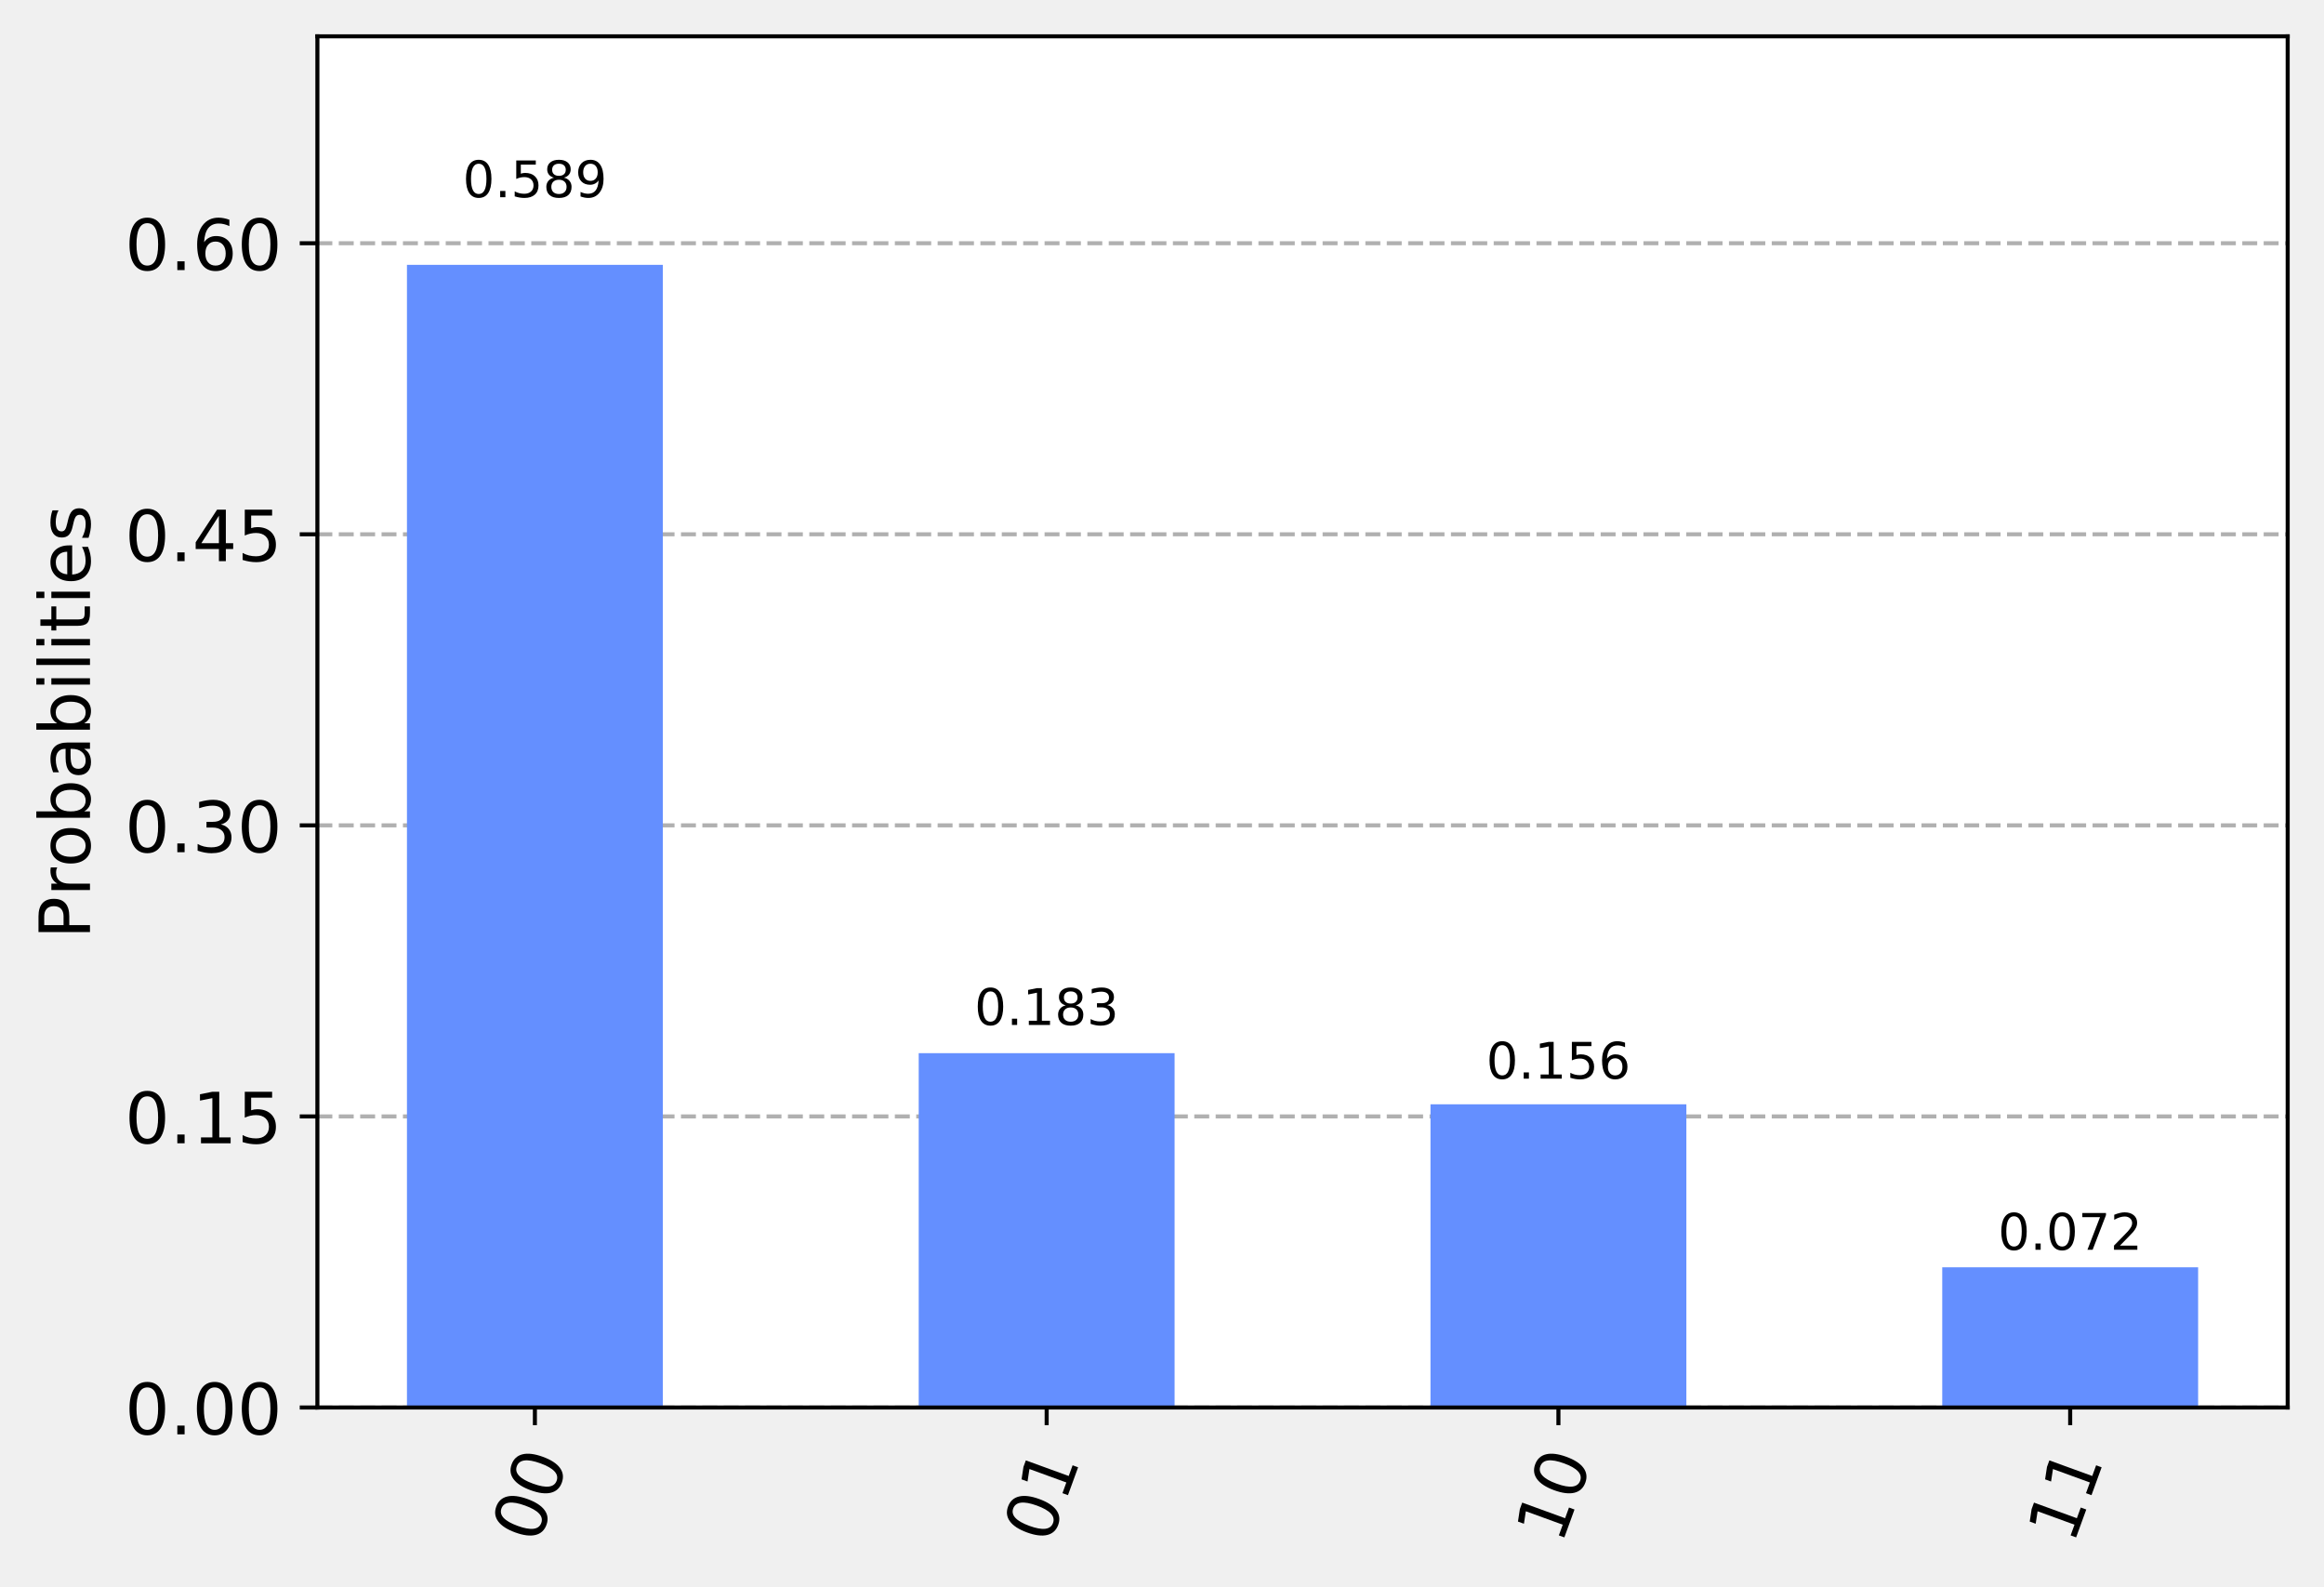
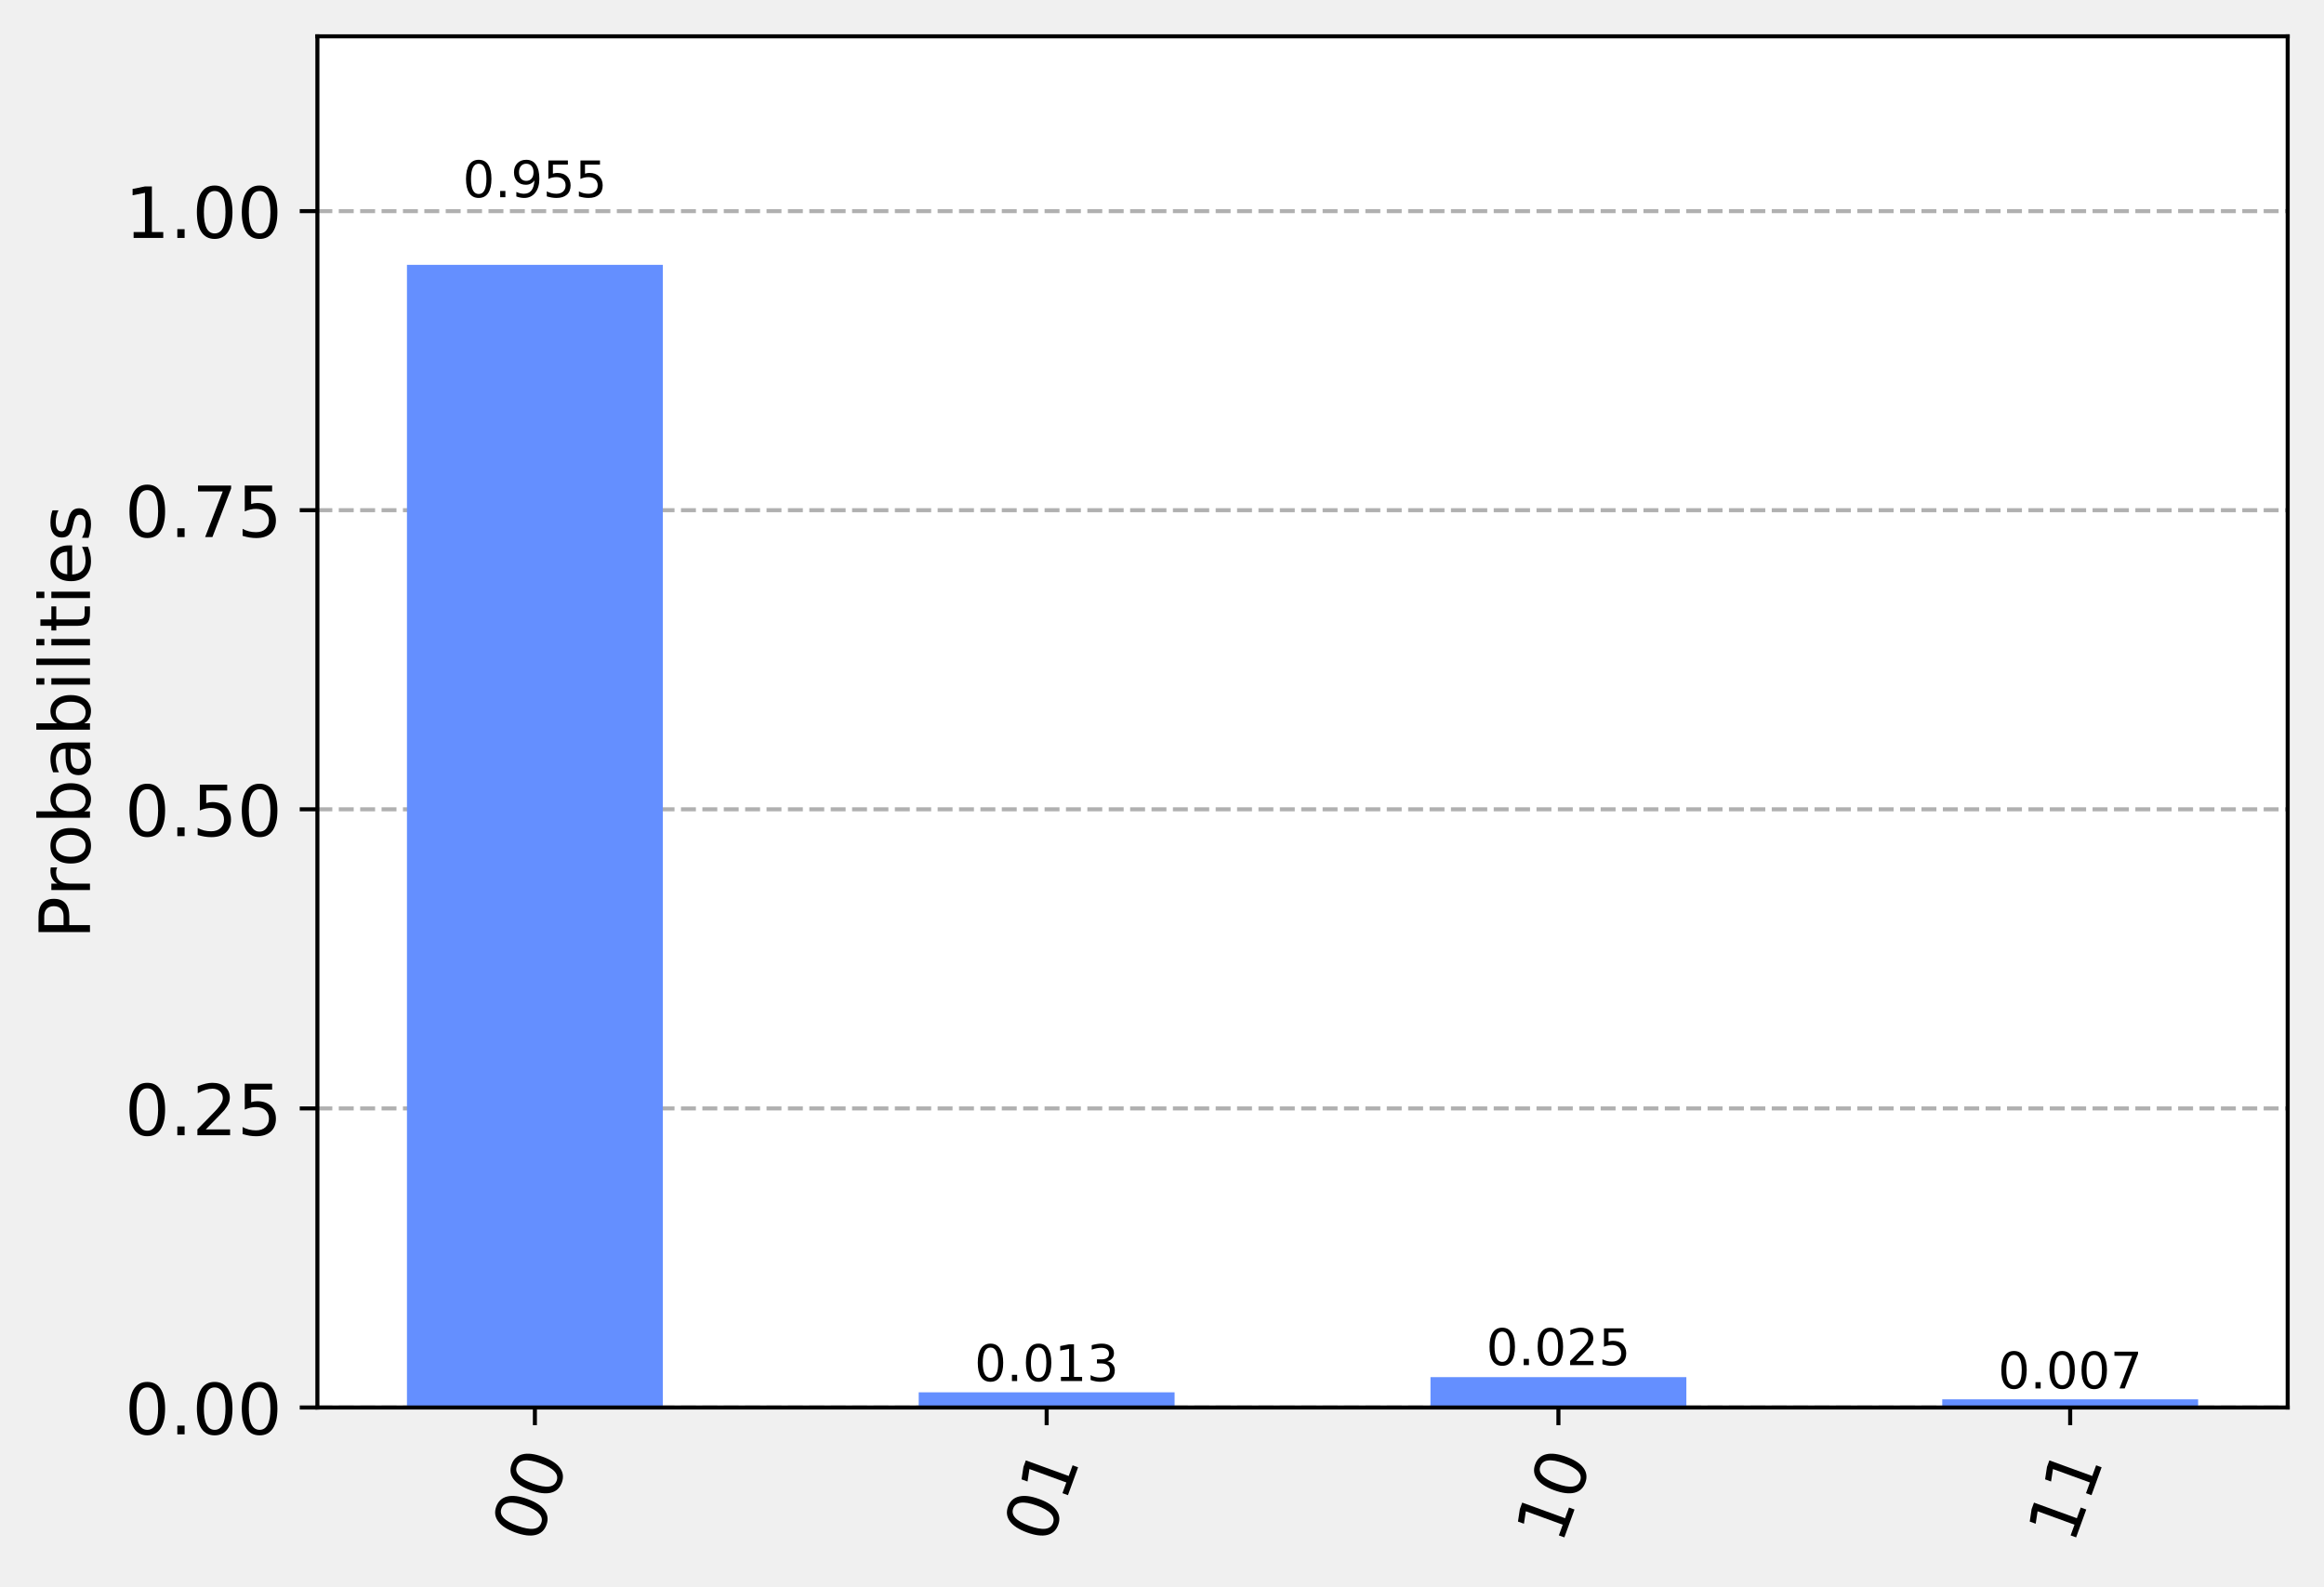
<svg xmlns="http://www.w3.org/2000/svg" xmlns:xlink="http://www.w3.org/1999/xlink" height="314.575pt" version="1.1" viewBox="0 0 460.721 314.575" width="460.721pt">
  <defs>
    <style type="text/css">
*{stroke-linecap:butt;stroke-linejoin:round;}
  </style>
  </defs>
  <g id="figure_1">
    <g id="patch_1">
      <path d="M 0 314.575  L 460.721 314.575  L 460.721 0  L 0 0  z " style="fill:none;" />
    </g>
    <g id="axes_1">
      <g id="patch_2">
        <path d="M 62.921 279  L 453.521 279  L 453.521 7.2  L 62.921 7.2  z " style="fill:#ffffff;" />
      </g>
      <g id="matplotlib.axis_1">
        <g id="xtick_1">
          <g id="line2d_1">
            <defs>
-               <path d="M 0 0  L 0 3.5  " id="m0aa16fa2f9" style="stroke:#000000;stroke-width:0.8;" />
-             </defs>
-             <g>
-               <use style="stroke:#000000;stroke-width:0.8;" x="106.039" xlink:href="#m0aa16fa2f9" y="279" />
+               <path d="M 0 0  L 0 3.5  " id="md4056888d2" style="stroke:#000000;stroke-width:0.8;" />
+             </defs>
+             <g>
+               <use style="stroke:#000000;stroke-width:0.8;" x="106.039" xlink:href="#md4056888d2" y="279" />
            </g>
          </g>
          <g id="text_1">
            <defs>
              <path d="M 31.781 66.406  Q 24.172 66.406 20.328 58.906  Q 16.5 51.422 16.5 36.375  Q 16.5 21.391 20.328 13.891  Q 24.172 6.391 31.781 6.391  Q 39.453 6.391 43.281 13.891  Q 47.125 21.391 47.125 36.375  Q 47.125 51.422 43.281 58.906  Q 39.453 66.406 31.781 66.406  z M 31.781 74.219  Q 44.047 74.219 50.516 64.516  Q 56.984 54.828 56.984 36.375  Q 56.984 17.969 50.516 8.266  Q 44.047 -1.422 31.781 -1.422  Q 19.531 -1.422 13.062 8.266  Q 6.594 17.969 6.594 36.375  Q 6.594 54.828 13.062 64.516  Q 19.531 74.219 31.781 74.219  z " id="DejaVuSans-48" />
            </defs>
            <g transform="translate(106.623 306.379)rotate(-70)scale(0.14 -0.14)">
              <use xlink:href="#DejaVuSans-48" />
              <use x="63.623" xlink:href="#DejaVuSans-48" />
            </g>
          </g>
        </g>
        <g id="xtick_2">
          <g id="line2d_2">
            <g>
-               <use style="stroke:#000000;stroke-width:0.8;" x="207.494" xlink:href="#m0aa16fa2f9" y="279" />
+               <use style="stroke:#000000;stroke-width:0.8;" x="207.494" xlink:href="#md4056888d2" y="279" />
            </g>
          </g>
          <g id="text_2">
            <defs>
              <path d="M 12.406 8.297  L 28.516 8.297  L 28.516 63.922  L 10.984 60.406  L 10.984 69.391  L 28.422 72.906  L 38.281 72.906  L 38.281 8.297  L 54.391 8.297  L 54.391 0  L 12.406 0  z " id="DejaVuSans-49" />
            </defs>
            <g transform="translate(208.0776 306.379)rotate(-70)scale(0.14 -0.14)">
              <use xlink:href="#DejaVuSans-48" />
              <use x="63.623" xlink:href="#DejaVuSans-49" />
            </g>
          </g>
        </g>
        <g id="xtick_3">
          <g id="line2d_3">
            <g>
-               <use style="stroke:#000000;stroke-width:0.8;" x="308.949" xlink:href="#m0aa16fa2f9" y="279" />
+               <use style="stroke:#000000;stroke-width:0.8;" x="308.949" xlink:href="#md4056888d2" y="279" />
            </g>
          </g>
          <g id="text_3">
            <g transform="translate(309.5321 306.379)rotate(-70)scale(0.14 -0.14)">
              <use xlink:href="#DejaVuSans-49" />
              <use x="63.623" xlink:href="#DejaVuSans-48" />
            </g>
          </g>
        </g>
        <g id="xtick_4">
          <g id="line2d_4">
            <g>
-               <use style="stroke:#000000;stroke-width:0.8;" x="410.403" xlink:href="#m0aa16fa2f9" y="279" />
+               <use style="stroke:#000000;stroke-width:0.8;" x="410.403" xlink:href="#md4056888d2" y="279" />
            </g>
          </g>
          <g id="text_4">
            <g transform="translate(410.9867 306.379)rotate(-70)scale(0.14 -0.14)">
              <use xlink:href="#DejaVuSans-49" />
              <use x="63.623" xlink:href="#DejaVuSans-49" />
            </g>
          </g>
        </g>
      </g>
      <g id="matplotlib.axis_2">
        <g id="ytick_1">
          <g id="line2d_5">
-             <path clip-path="url(#p8801f74386)" d="M 62.921 279  L 453.521 279  " style="fill:none;stroke:#b0b0b0;stroke-dasharray:2.96,1.28;stroke-dashoffset:0;stroke-width:0.8;" />
+             <path clip-path="url(#p194f8baad7)" d="M 62.921 279  L 453.521 279  " style="fill:none;stroke:#b0b0b0;stroke-dasharray:2.96,1.28;stroke-dashoffset:0;stroke-width:0.8;" />
          </g>
          <g id="line2d_6">
            <defs>
-               <path d="M 0 0  L -3.5 0  " id="m3471577b98" style="stroke:#000000;stroke-width:0.8;" />
-             </defs>
-             <g>
-               <use style="stroke:#000000;stroke-width:0.8;" x="62.921" xlink:href="#m3471577b98" y="279" />
+               <path d="M 0 0  L -3.5 0  " id="me5b7adcc6f" style="stroke:#000000;stroke-width:0.8;" />
+             </defs>
+             <g>
+               <use style="stroke:#000000;stroke-width:0.8;" x="62.921" xlink:href="#me5b7adcc6f" y="279" />
            </g>
          </g>
          <g id="text_5">
            <defs>
              <path d="M 10.688 12.406  L 21 12.406  L 21 0  L 10.688 0  z " id="DejaVuSans-46" />
            </defs>
            <g transform="translate(24.74938 284.3189)scale(0.14 -0.14)">
              <use xlink:href="#DejaVuSans-48" />
              <use x="63.623" xlink:href="#DejaVuSans-46" />
              <use x="95.41" xlink:href="#DejaVuSans-48" />
              <use x="159.033" xlink:href="#DejaVuSans-48" />
            </g>
          </g>
        </g>
        <g id="ytick_2">
          <g id="line2d_7">
-             <path clip-path="url(#p8801f74386)" d="M 62.921 221.304  L 453.521 221.304  " style="fill:none;stroke:#b0b0b0;stroke-dasharray:2.96,1.28;stroke-dashoffset:0;stroke-width:0.8;" />
+             <path clip-path="url(#p194f8baad7)" d="M 62.921 219.712  L 453.521 219.712  " style="fill:none;stroke:#b0b0b0;stroke-dasharray:2.96,1.28;stroke-dashoffset:0;stroke-width:0.8;" />
          </g>
          <g id="line2d_8">
            <g>
-               <use style="stroke:#000000;stroke-width:0.8;" x="62.921" xlink:href="#m3471577b98" y="221.304" />
+               <use style="stroke:#000000;stroke-width:0.8;" x="62.921" xlink:href="#me5b7adcc6f" y="219.712" />
            </g>
          </g>
          <g id="text_6">
            <defs>
+               <path d="M 19.188 8.297  L 53.609 8.297  L 53.609 0  L 7.328 0  L 7.328 8.297  Q 12.938 14.109 22.625 23.891  Q 32.328 33.688 34.812 36.531  Q 39.547 41.844 41.422 45.531  Q 43.312 49.219 43.312 52.781  Q 43.312 58.594 39.234 62.25  Q 35.156 65.922 28.609 65.922  Q 23.969 65.922 18.812 64.312  Q 13.672 62.703 7.812 59.422  L 7.812 69.391  Q 13.766 71.781 18.938 73  Q 24.125 74.219 28.422 74.219  Q 39.75 74.219 46.484 68.547  Q 53.219 62.891 53.219 53.422  Q 53.219 48.922 51.531 44.891  Q 49.859 40.875 45.406 35.406  Q 44.188 33.984 37.641 27.219  Q 31.109 20.453 19.188 8.297  z " id="DejaVuSans-50" />
              <path d="M 10.797 72.906  L 49.516 72.906  L 49.516 64.594  L 19.828 64.594  L 19.828 46.734  Q 21.969 47.469 24.109 47.828  Q 26.266 48.188 28.422 48.188  Q 40.625 48.188 47.75 41.5  Q 54.891 34.812 54.891 23.391  Q 54.891 11.625 47.562 5.094  Q 40.234 -1.422 26.906 -1.422  Q 22.312 -1.422 17.547 -0.641  Q 12.797 0.141 7.719 1.703  L 7.719 11.625  Q 12.109 9.234 16.797 8.062  Q 21.484 6.891 26.703 6.891  Q 35.156 6.891 40.078 11.328  Q 45.016 15.766 45.016 23.391  Q 45.016 31 40.078 35.438  Q 35.156 39.891 26.703 39.891  Q 22.75 39.891 18.812 39.016  Q 14.891 38.141 10.797 36.281  z " id="DejaVuSans-53" />
            </defs>
-             <g transform="translate(24.74938 226.6234)scale(0.14 -0.14)">
-               <use xlink:href="#DejaVuSans-48" />
-               <use x="63.623" xlink:href="#DejaVuSans-46" />
-               <use x="95.41" xlink:href="#DejaVuSans-49" />
+             <g transform="translate(24.74938 225.0306)scale(0.14 -0.14)">
+               <use xlink:href="#DejaVuSans-48" />
+               <use x="63.623" xlink:href="#DejaVuSans-46" />
+               <use x="95.41" xlink:href="#DejaVuSans-50" />
              <use x="159.033" xlink:href="#DejaVuSans-53" />
            </g>
          </g>
        </g>
        <g id="ytick_3">
          <g id="line2d_9">
-             <path clip-path="url(#p8801f74386)" d="M 62.921 163.609  L 453.521 163.609  " style="fill:none;stroke:#b0b0b0;stroke-dasharray:2.96,1.28;stroke-dashoffset:0;stroke-width:0.8;" />
+             <path clip-path="url(#p194f8baad7)" d="M 62.921 160.423  L 453.521 160.423  " style="fill:none;stroke:#b0b0b0;stroke-dasharray:2.96,1.28;stroke-dashoffset:0;stroke-width:0.8;" />
          </g>
          <g id="line2d_10">
            <g>
-               <use style="stroke:#000000;stroke-width:0.8;" x="62.921" xlink:href="#m3471577b98" y="163.609" />
+               <use style="stroke:#000000;stroke-width:0.8;" x="62.921" xlink:href="#me5b7adcc6f" y="160.423" />
            </g>
          </g>
          <g id="text_7">
-             <defs>
-               <path d="M 40.578 39.312  Q 47.656 37.797 51.625 33  Q 55.609 28.219 55.609 21.188  Q 55.609 10.406 48.188 4.484  Q 40.766 -1.422 27.094 -1.422  Q 22.516 -1.422 17.656 -0.516  Q 12.797 0.391 7.625 2.203  L 7.625 11.719  Q 11.719 9.328 16.594 8.109  Q 21.484 6.891 26.812 6.891  Q 36.078 6.891 40.938 10.547  Q 45.797 14.203 45.797 21.188  Q 45.797 27.641 41.281 31.266  Q 36.766 34.906 28.719 34.906  L 20.219 34.906  L 20.219 43.016  L 29.109 43.016  Q 36.375 43.016 40.234 45.922  Q 44.094 48.828 44.094 54.297  Q 44.094 59.906 40.109 62.906  Q 36.141 65.922 28.719 65.922  Q 24.656 65.922 20.016 65.031  Q 15.375 64.156 9.812 62.312  L 9.812 71.094  Q 15.438 72.656 20.344 73.438  Q 25.25 74.219 29.594 74.219  Q 40.828 74.219 47.359 69.109  Q 53.906 64.016 53.906 55.328  Q 53.906 49.266 50.438 45.094  Q 46.969 40.922 40.578 39.312  z " id="DejaVuSans-51" />
-             </defs>
-             <g transform="translate(24.74938 168.9279)scale(0.14 -0.14)">
-               <use xlink:href="#DejaVuSans-48" />
-               <use x="63.623" xlink:href="#DejaVuSans-46" />
-               <use x="95.41" xlink:href="#DejaVuSans-51" />
+             <g transform="translate(24.74938 165.7422)scale(0.14 -0.14)">
+               <use xlink:href="#DejaVuSans-48" />
+               <use x="63.623" xlink:href="#DejaVuSans-46" />
+               <use x="95.41" xlink:href="#DejaVuSans-53" />
              <use x="159.033" xlink:href="#DejaVuSans-48" />
            </g>
          </g>
        </g>
        <g id="ytick_4">
          <g id="line2d_11">
-             <path clip-path="url(#p8801f74386)" d="M 62.921 105.913  L 453.521 105.913  " style="fill:none;stroke:#b0b0b0;stroke-dasharray:2.96,1.28;stroke-dashoffset:0;stroke-width:0.8;" />
+             <path clip-path="url(#p194f8baad7)" d="M 62.921 101.135  L 453.521 101.135  " style="fill:none;stroke:#b0b0b0;stroke-dasharray:2.96,1.28;stroke-dashoffset:0;stroke-width:0.8;" />
          </g>
          <g id="line2d_12">
            <g>
-               <use style="stroke:#000000;stroke-width:0.8;" x="62.921" xlink:href="#m3471577b98" y="105.913" />
+               <use style="stroke:#000000;stroke-width:0.8;" x="62.921" xlink:href="#me5b7adcc6f" y="101.135" />
            </g>
          </g>
          <g id="text_8">
            <defs>
-               <path d="M 37.797 64.312  L 12.891 25.391  L 37.797 25.391  z M 35.203 72.906  L 47.609 72.906  L 47.609 25.391  L 58.016 25.391  L 58.016 17.188  L 47.609 17.188  L 47.609 0  L 37.797 0  L 37.797 17.188  L 4.891 17.188  L 4.891 26.703  z " id="DejaVuSans-52" />
-             </defs>
-             <g transform="translate(24.74938 111.2323)scale(0.14 -0.14)">
-               <use xlink:href="#DejaVuSans-48" />
-               <use x="63.623" xlink:href="#DejaVuSans-46" />
-               <use x="95.41" xlink:href="#DejaVuSans-52" />
+               <path d="M 8.203 72.906  L 55.078 72.906  L 55.078 68.703  L 28.609 0  L 18.312 0  L 43.219 64.594  L 8.203 64.594  z " id="DejaVuSans-55" />
+             </defs>
+             <g transform="translate(24.74938 106.4539)scale(0.14 -0.14)">
+               <use xlink:href="#DejaVuSans-48" />
+               <use x="63.623" xlink:href="#DejaVuSans-46" />
+               <use x="95.41" xlink:href="#DejaVuSans-55" />
              <use x="159.033" xlink:href="#DejaVuSans-53" />
            </g>
          </g>
        </g>
        <g id="ytick_5">
          <g id="line2d_13">
-             <path clip-path="url(#p8801f74386)" d="M 62.921 48.218  L 453.521 48.218  " style="fill:none;stroke:#b0b0b0;stroke-dasharray:2.96,1.28;stroke-dashoffset:0;stroke-width:0.8;" />
+             <path clip-path="url(#p194f8baad7)" d="M 62.921 41.847  L 453.521 41.847  " style="fill:none;stroke:#b0b0b0;stroke-dasharray:2.96,1.28;stroke-dashoffset:0;stroke-width:0.8;" />
          </g>
          <g id="line2d_14">
            <g>
-               <use style="stroke:#000000;stroke-width:0.8;" x="62.921" xlink:href="#m3471577b98" y="48.218" />
+               <use style="stroke:#000000;stroke-width:0.8;" x="62.921" xlink:href="#me5b7adcc6f" y="41.847" />
            </g>
          </g>
          <g id="text_9">
-             <defs>
-               <path d="M 33.016 40.375  Q 26.375 40.375 22.484 35.828  Q 18.609 31.297 18.609 23.391  Q 18.609 15.531 22.484 10.953  Q 26.375 6.391 33.016 6.391  Q 39.656 6.391 43.531 10.953  Q 47.406 15.531 47.406 23.391  Q 47.406 31.297 43.531 35.828  Q 39.656 40.375 33.016 40.375  z M 52.594 71.297  L 52.594 62.312  Q 48.875 64.062 45.094 64.984  Q 41.312 65.922 37.594 65.922  Q 27.828 65.922 22.672 59.328  Q 17.531 52.734 16.797 39.406  Q 19.672 43.656 24.016 45.922  Q 28.375 48.188 33.594 48.188  Q 44.578 48.188 50.953 41.516  Q 57.328 34.859 57.328 23.391  Q 57.328 12.156 50.688 5.359  Q 44.047 -1.422 33.016 -1.422  Q 20.359 -1.422 13.672 8.266  Q 6.984 17.969 6.984 36.375  Q 6.984 53.656 15.188 63.938  Q 23.391 74.219 37.203 74.219  Q 40.922 74.219 44.703 73.484  Q 48.484 72.75 52.594 71.297  z " id="DejaVuSans-54" />
-             </defs>
-             <g transform="translate(24.74938 53.53682)scale(0.14 -0.14)">
-               <use xlink:href="#DejaVuSans-48" />
-               <use x="63.623" xlink:href="#DejaVuSans-46" />
-               <use x="95.41" xlink:href="#DejaVuSans-54" />
+             <g transform="translate(24.74938 47.16553)scale(0.14 -0.14)">
+               <use xlink:href="#DejaVuSans-49" />
+               <use x="63.623" xlink:href="#DejaVuSans-46" />
+               <use x="95.41" xlink:href="#DejaVuSans-48" />
              <use x="159.033" xlink:href="#DejaVuSans-48" />
            </g>
          </g>
        </g>
        <g id="text_10">
          <defs>
            <path d="M 19.672 64.797  L 19.672 37.406  L 32.078 37.406  Q 38.969 37.406 42.719 40.969  Q 46.484 44.531 46.484 51.125  Q 46.484 57.672 42.719 61.234  Q 38.969 64.797 32.078 64.797  z M 9.812 72.906  L 32.078 72.906  Q 44.344 72.906 50.609 67.359  Q 56.891 61.812 56.891 51.125  Q 56.891 40.328 50.609 34.812  Q 44.344 29.297 32.078 29.297  L 19.672 29.297  L 19.672 0  L 9.812 0  z " id="DejaVuSans-80" />
            <path d="M 41.109 46.297  Q 39.594 47.172 37.812 47.578  Q 36.031 48 33.891 48  Q 26.266 48 22.188 43.047  Q 18.109 38.094 18.109 28.812  L 18.109 0  L 9.078 0  L 9.078 54.688  L 18.109 54.688  L 18.109 46.188  Q 20.953 51.172 25.484 53.578  Q 30.031 56 36.531 56  Q 37.453 56 38.578 55.875  Q 39.703 55.766 41.062 55.516  z " id="DejaVuSans-114" />
            <path d="M 30.609 48.391  Q 23.391 48.391 19.188 42.75  Q 14.984 37.109 14.984 27.297  Q 14.984 17.484 19.156 11.844  Q 23.344 6.203 30.609 6.203  Q 37.797 6.203 41.984 11.859  Q 46.188 17.531 46.188 27.297  Q 46.188 37.016 41.984 42.703  Q 37.797 48.391 30.609 48.391  z M 30.609 56  Q 42.328 56 49.016 48.375  Q 55.719 40.766 55.719 27.297  Q 55.719 13.875 49.016 6.219  Q 42.328 -1.422 30.609 -1.422  Q 18.844 -1.422 12.172 6.219  Q 5.516 13.875 5.516 27.297  Q 5.516 40.766 12.172 48.375  Q 18.844 56 30.609 56  z " id="DejaVuSans-111" />
            <path d="M 48.688 27.297  Q 48.688 37.203 44.609 42.844  Q 40.531 48.484 33.406 48.484  Q 26.266 48.484 22.188 42.844  Q 18.109 37.203 18.109 27.297  Q 18.109 17.391 22.188 11.75  Q 26.266 6.109 33.406 6.109  Q 40.531 6.109 44.609 11.75  Q 48.688 17.391 48.688 27.297  z M 18.109 46.391  Q 20.953 51.266 25.266 53.625  Q 29.594 56 35.594 56  Q 45.562 56 51.781 48.094  Q 58.016 40.188 58.016 27.297  Q 58.016 14.406 51.781 6.484  Q 45.562 -1.422 35.594 -1.422  Q 29.594 -1.422 25.266 0.953  Q 20.953 3.328 18.109 8.203  L 18.109 0  L 9.078 0  L 9.078 75.984  L 18.109 75.984  z " id="DejaVuSans-98" />
            <path d="M 34.281 27.484  Q 23.391 27.484 19.188 25  Q 14.984 22.516 14.984 16.5  Q 14.984 11.719 18.141 8.906  Q 21.297 6.109 26.703 6.109  Q 34.188 6.109 38.703 11.406  Q 43.219 16.703 43.219 25.484  L 43.219 27.484  z M 52.203 31.203  L 52.203 0  L 43.219 0  L 43.219 8.297  Q 40.141 3.328 35.547 0.953  Q 30.953 -1.422 24.312 -1.422  Q 15.922 -1.422 10.953 3.297  Q 6 8.016 6 15.922  Q 6 25.141 12.172 29.828  Q 18.359 34.516 30.609 34.516  L 43.219 34.516  L 43.219 35.406  Q 43.219 41.609 39.141 45  Q 35.062 48.391 27.688 48.391  Q 23 48.391 18.547 47.266  Q 14.109 46.141 10.016 43.891  L 10.016 52.203  Q 14.938 54.109 19.578 55.047  Q 24.219 56 28.609 56  Q 40.484 56 46.344 49.844  Q 52.203 43.703 52.203 31.203  z " id="DejaVuSans-97" />
            <path d="M 9.422 54.688  L 18.406 54.688  L 18.406 0  L 9.422 0  z M 9.422 75.984  L 18.406 75.984  L 18.406 64.594  L 9.422 64.594  z " id="DejaVuSans-105" />
            <path d="M 9.422 75.984  L 18.406 75.984  L 18.406 0  L 9.422 0  z " id="DejaVuSans-108" />
            <path d="M 18.312 70.219  L 18.312 54.688  L 36.812 54.688  L 36.812 47.703  L 18.312 47.703  L 18.312 18.016  Q 18.312 11.328 20.141 9.422  Q 21.969 7.516 27.594 7.516  L 36.812 7.516  L 36.812 0  L 27.594 0  Q 17.188 0 13.234 3.875  Q 9.281 7.766 9.281 18.016  L 9.281 47.703  L 2.688 47.703  L 2.688 54.688  L 9.281 54.688  L 9.281 70.219  z " id="DejaVuSans-116" />
            <path d="M 56.203 29.594  L 56.203 25.203  L 14.891 25.203  Q 15.484 15.922 20.484 11.062  Q 25.484 6.203 34.422 6.203  Q 39.594 6.203 44.453 7.469  Q 49.312 8.734 54.109 11.281  L 54.109 2.781  Q 49.266 0.734 44.188 -0.344  Q 39.109 -1.422 33.891 -1.422  Q 20.797 -1.422 13.156 6.188  Q 5.516 13.812 5.516 26.812  Q 5.516 40.234 12.766 48.109  Q 20.016 56 32.328 56  Q 43.359 56 49.781 48.891  Q 56.203 41.797 56.203 29.594  z M 47.219 32.234  Q 47.125 39.594 43.094 43.984  Q 39.062 48.391 32.422 48.391  Q 24.906 48.391 20.391 44.141  Q 15.875 39.891 15.188 32.172  z " id="DejaVuSans-101" />
            <path d="M 44.281 53.078  L 44.281 44.578  Q 40.484 46.531 36.375 47.5  Q 32.281 48.484 27.875 48.484  Q 21.188 48.484 17.844 46.438  Q 14.5 44.391 14.5 40.281  Q 14.5 37.156 16.891 35.375  Q 19.281 33.594 26.516 31.984  L 29.594 31.297  Q 39.156 29.25 43.188 25.516  Q 47.219 21.781 47.219 15.094  Q 47.219 7.469 41.188 3.016  Q 35.156 -1.422 24.609 -1.422  Q 20.219 -1.422 15.453 -0.562  Q 10.688 0.297 5.422 2  L 5.422 11.281  Q 10.406 8.688 15.234 7.391  Q 20.062 6.109 24.812 6.109  Q 31.156 6.109 34.562 8.281  Q 37.984 10.453 37.984 14.406  Q 37.984 18.062 35.516 20.016  Q 33.062 21.969 24.703 23.781  L 21.578 24.516  Q 13.234 26.266 9.516 29.906  Q 5.812 33.547 5.812 39.891  Q 5.812 47.609 11.281 51.797  Q 16.75 56 26.812 56  Q 31.781 56 36.172 55.266  Q 40.578 54.547 44.281 53.078  z " id="DejaVuSans-115" />
          </defs>
          <g transform="translate(17.83781 186.1325)rotate(-90)scale(0.14 -0.14)">
            <use xlink:href="#DejaVuSans-80" />
            <use x="60.287" xlink:href="#DejaVuSans-114" />
            <use x="101.369" xlink:href="#DejaVuSans-111" />
            <use x="162.551" xlink:href="#DejaVuSans-98" />
            <use x="226.027" xlink:href="#DejaVuSans-97" />
            <use x="287.307" xlink:href="#DejaVuSans-98" />
            <use x="350.783" xlink:href="#DejaVuSans-105" />
            <use x="378.566" xlink:href="#DejaVuSans-108" />
            <use x="406.35" xlink:href="#DejaVuSans-105" />
            <use x="434.133" xlink:href="#DejaVuSans-116" />
            <use x="473.342" xlink:href="#DejaVuSans-105" />
            <use x="501.125" xlink:href="#DejaVuSans-101" />
            <use x="562.648" xlink:href="#DejaVuSans-115" />
          </g>
        </g>
      </g>
      <g id="patch_3">
-         <path clip-path="url(#p8801f74386)" d="M 80.676 279  L 131.403 279  L 131.403 52.5  L 80.676 52.5  z " style="fill:#648fff;" />
+         <path clip-path="url(#p194f8baad7)" d="M 80.676 279  L 131.403 279  L 131.403 52.5  L 80.676 52.5  z " style="fill:#648fff;" />
      </g>
      <g id="patch_4">
-         <path clip-path="url(#p8801f74386)" d="M 182.13 279  L 232.858 279  L 232.858 208.759  L 182.13 208.759  z " style="fill:#648fff;" />
+         <path clip-path="url(#p194f8baad7)" d="M 182.13 279  L 232.858 279  L 232.858 275.989  L 182.13 275.989  z " style="fill:#648fff;" />
      </g>
      <g id="patch_5">
-         <path clip-path="url(#p8801f74386)" d="M 283.585 279  L 334.312 279  L 334.312 218.9  L 283.585 218.9  z " style="fill:#648fff;" />
+         <path clip-path="url(#p194f8baad7)" d="M 283.585 279  L 334.312 279  L 334.312 272.979  L 283.585 272.979  z " style="fill:#648fff;" />
      </g>
      <g id="patch_6">
-         <path clip-path="url(#p8801f74386)" d="M 385.039 279  L 435.767 279  L 435.767 251.204  L 385.039 251.204  z " style="fill:#648fff;" />
+         <path clip-path="url(#p194f8baad7)" d="M 385.039 279  L 435.767 279  L 435.767 277.379  L 385.039 277.379  z " style="fill:#648fff;" />
      </g>
      <g id="patch_7">
        <path d="M 62.921 279  L 62.921 7.2  " style="fill:none;stroke:#000000;stroke-linecap:square;stroke-linejoin:miter;stroke-width:0.8;" />
      </g>
      <g id="patch_8">
        <path d="M 453.521 279  L 453.521 7.2  " style="fill:none;stroke:#000000;stroke-linecap:square;stroke-linejoin:miter;stroke-width:0.8;" />
      </g>
      <g id="patch_9">
        <path d="M 62.921 279  L 453.521 279  " style="fill:none;stroke:#000000;stroke-linecap:square;stroke-linejoin:miter;stroke-width:0.8;" />
      </g>
      <g id="patch_10">
        <path d="M 62.921 7.2  L 453.521 7.2  " style="fill:none;stroke:#000000;stroke-linecap:square;stroke-linejoin:miter;stroke-width:0.8;" />
      </g>
      <g id="text_11">
        <defs>
-           <path d="M 31.781 34.625  Q 24.75 34.625 20.719 30.859  Q 16.703 27.094 16.703 20.516  Q 16.703 13.922 20.719 10.156  Q 24.75 6.391 31.781 6.391  Q 38.812 6.391 42.859 10.172  Q 46.922 13.969 46.922 20.516  Q 46.922 27.094 42.891 30.859  Q 38.875 34.625 31.781 34.625  z M 21.922 38.812  Q 15.578 40.375 12.031 44.719  Q 8.5 49.078 8.5 55.328  Q 8.5 64.062 14.719 69.141  Q 20.953 74.219 31.781 74.219  Q 42.672 74.219 48.875 69.141  Q 55.078 64.062 55.078 55.328  Q 55.078 49.078 51.531 44.719  Q 48 40.375 41.703 38.812  Q 48.828 37.156 52.797 32.312  Q 56.781 27.484 56.781 20.516  Q 56.781 9.906 50.312 4.234  Q 43.844 -1.422 31.781 -1.422  Q 19.734 -1.422 13.25 4.234  Q 6.781 9.906 6.781 20.516  Q 6.781 27.484 10.781 32.312  Q 14.797 37.156 21.922 38.812  z M 18.312 54.391  Q 18.312 48.734 21.844 45.562  Q 25.391 42.391 31.781 42.391  Q 38.141 42.391 41.719 45.562  Q 45.312 48.734 45.312 54.391  Q 45.312 60.062 41.719 63.234  Q 38.141 66.406 31.781 66.406  Q 25.391 66.406 21.844 63.234  Q 18.312 60.062 18.312 54.391  z " id="DejaVuSans-56" />
          <path d="M 10.984 1.516  L 10.984 10.5  Q 14.703 8.734 18.5 7.812  Q 22.312 6.891 25.984 6.891  Q 35.75 6.891 40.891 13.453  Q 46.047 20.016 46.781 33.406  Q 43.953 29.203 39.594 26.953  Q 35.25 24.703 29.984 24.703  Q 19.047 24.703 12.672 31.312  Q 6.297 37.938 6.297 49.422  Q 6.297 60.641 12.938 67.422  Q 19.578 74.219 30.609 74.219  Q 43.266 74.219 49.922 64.516  Q 56.594 54.828 56.594 36.375  Q 56.594 19.141 48.406 8.859  Q 40.234 -1.422 26.422 -1.422  Q 22.703 -1.422 18.891 -0.688  Q 15.094 0.047 10.984 1.516  z M 30.609 32.422  Q 37.25 32.422 41.125 36.953  Q 45.016 41.5 45.016 49.422  Q 45.016 57.281 41.125 61.844  Q 37.25 66.406 30.609 66.406  Q 23.969 66.406 20.094 61.844  Q 16.219 57.281 16.219 49.422  Q 16.219 41.5 20.094 36.953  Q 23.969 32.422 30.609 32.422  z " id="DejaVuSans-57" />
        </defs>
        <g transform="translate(91.72537 39.09531)scale(0.1 -0.1)">
          <use xlink:href="#DejaVuSans-48" />
          <use x="63.623" xlink:href="#DejaVuSans-46" />
-           <use x="95.41" xlink:href="#DejaVuSans-53" />
-           <use x="159.033" xlink:href="#DejaVuSans-56" />
-           <use x="222.656" xlink:href="#DejaVuSans-57" />
+           <use x="95.41" xlink:href="#DejaVuSans-57" />
+           <use x="159.033" xlink:href="#DejaVuSans-53" />
+           <use x="222.656" xlink:href="#DejaVuSans-53" />
        </g>
      </g>
      <g id="text_12">
-         <g transform="translate(193.1799 203.167)scale(0.1 -0.1)">
-           <use xlink:href="#DejaVuSans-48" />
-           <use x="63.623" xlink:href="#DejaVuSans-46" />
-           <use x="95.41" xlink:href="#DejaVuSans-49" />
-           <use x="159.033" xlink:href="#DejaVuSans-56" />
+         <defs>
+           <path d="M 40.578 39.312  Q 47.656 37.797 51.625 33  Q 55.609 28.219 55.609 21.188  Q 55.609 10.406 48.188 4.484  Q 40.766 -1.422 27.094 -1.422  Q 22.516 -1.422 17.656 -0.516  Q 12.797 0.391 7.625 2.203  L 7.625 11.719  Q 11.719 9.328 16.594 8.109  Q 21.484 6.891 26.812 6.891  Q 36.078 6.891 40.938 10.547  Q 45.797 14.203 45.797 21.188  Q 45.797 27.641 41.281 31.266  Q 36.766 34.906 28.719 34.906  L 20.219 34.906  L 20.219 43.016  L 29.109 43.016  Q 36.375 43.016 40.234 45.922  Q 44.094 48.828 44.094 54.297  Q 44.094 59.906 40.109 62.906  Q 36.141 65.922 28.719 65.922  Q 24.656 65.922 20.016 65.031  Q 15.375 64.156 9.812 62.312  L 9.812 71.094  Q 15.438 72.656 20.344 73.438  Q 25.25 74.219 29.594 74.219  Q 40.828 74.219 47.359 69.109  Q 53.906 64.016 53.906 55.328  Q 53.906 49.266 50.438 45.094  Q 46.969 40.922 40.578 39.312  z " id="DejaVuSans-51" />
+         </defs>
+         <g transform="translate(193.1799 273.759)scale(0.1 -0.1)">
+           <use xlink:href="#DejaVuSans-48" />
+           <use x="63.623" xlink:href="#DejaVuSans-46" />
+           <use x="95.41" xlink:href="#DejaVuSans-48" />
+           <use x="159.033" xlink:href="#DejaVuSans-49" />
          <use x="222.656" xlink:href="#DejaVuSans-51" />
        </g>
      </g>
      <g id="text_13">
-         <g transform="translate(294.6345 213.8158)scale(0.1 -0.1)">
-           <use xlink:href="#DejaVuSans-48" />
-           <use x="63.623" xlink:href="#DejaVuSans-46" />
-           <use x="95.41" xlink:href="#DejaVuSans-49" />
-           <use x="159.033" xlink:href="#DejaVuSans-53" />
-           <use x="222.656" xlink:href="#DejaVuSans-54" />
+         <g transform="translate(294.6345 270.5978)scale(0.1 -0.1)">
+           <use xlink:href="#DejaVuSans-48" />
+           <use x="63.623" xlink:href="#DejaVuSans-46" />
+           <use x="95.41" xlink:href="#DejaVuSans-48" />
+           <use x="159.033" xlink:href="#DejaVuSans-50" />
+           <use x="222.656" xlink:href="#DejaVuSans-53" />
        </g>
      </g>
      <g id="text_14">
-         <defs>
-           <path d="M 8.203 72.906  L 55.078 72.906  L 55.078 68.703  L 28.609 0  L 18.312 0  L 43.219 64.594  L 8.203 64.594  z " id="DejaVuSans-55" />
-           <path d="M 19.188 8.297  L 53.609 8.297  L 53.609 0  L 7.328 0  L 7.328 8.297  Q 12.938 14.109 22.625 23.891  Q 32.328 33.688 34.812 36.531  Q 39.547 41.844 41.422 45.531  Q 43.312 49.219 43.312 52.781  Q 43.312 58.594 39.234 62.25  Q 35.156 65.922 28.609 65.922  Q 23.969 65.922 18.812 64.312  Q 13.672 62.703 7.812 59.422  L 7.812 69.391  Q 13.766 71.781 18.938 73  Q 24.125 74.219 28.422 74.219  Q 39.75 74.219 46.484 68.547  Q 53.219 62.891 53.219 53.422  Q 53.219 48.922 51.531 44.891  Q 49.859 40.875 45.406 35.406  Q 44.188 33.984 37.641 27.219  Q 31.109 20.453 19.188 8.297  z " id="DejaVuSans-50" />
-         </defs>
-         <g transform="translate(396.089 247.7345)scale(0.1 -0.1)">
+         <g transform="translate(396.089 275.2181)scale(0.1 -0.1)">
          <use xlink:href="#DejaVuSans-48" />
          <use x="63.623" xlink:href="#DejaVuSans-46" />
          <use x="95.41" xlink:href="#DejaVuSans-48" />
-           <use x="159.033" xlink:href="#DejaVuSans-55" />
-           <use x="222.656" xlink:href="#DejaVuSans-50" />
+           <use x="159.033" xlink:href="#DejaVuSans-48" />
+           <use x="222.656" xlink:href="#DejaVuSans-55" />
        </g>
      </g>
    </g>
  </g>
  <defs>
-     <clipPath id="p8801f74386">
+     <clipPath id="p194f8baad7">
      <rect height="271.8" width="390.6" x="62.921" y="7.2" />
    </clipPath>
  </defs>
</svg>
